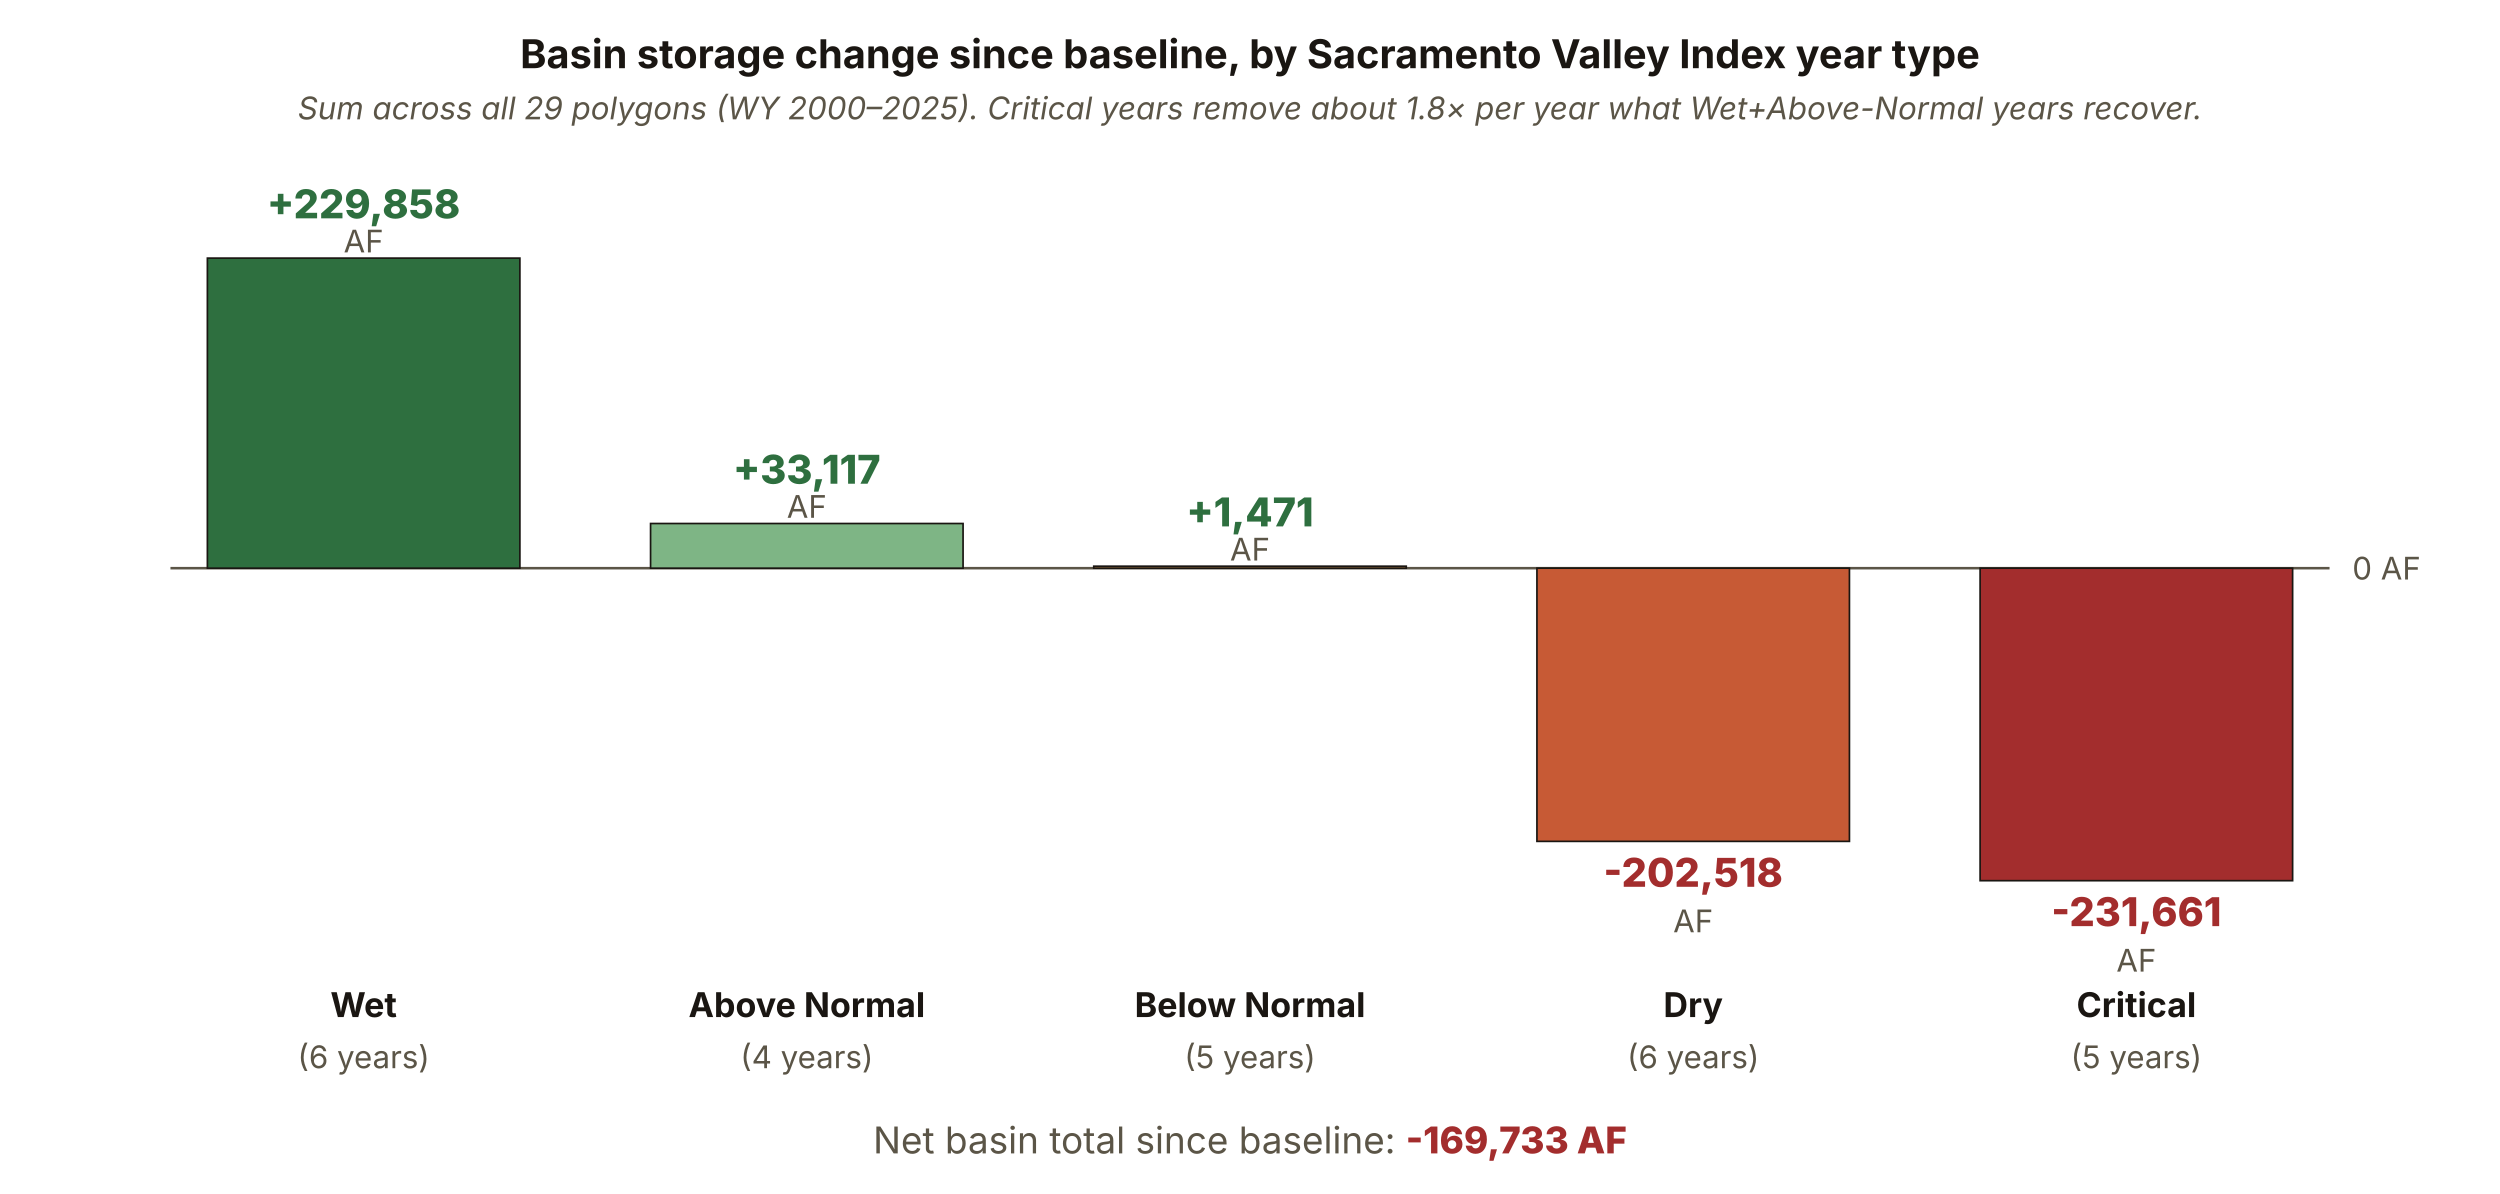
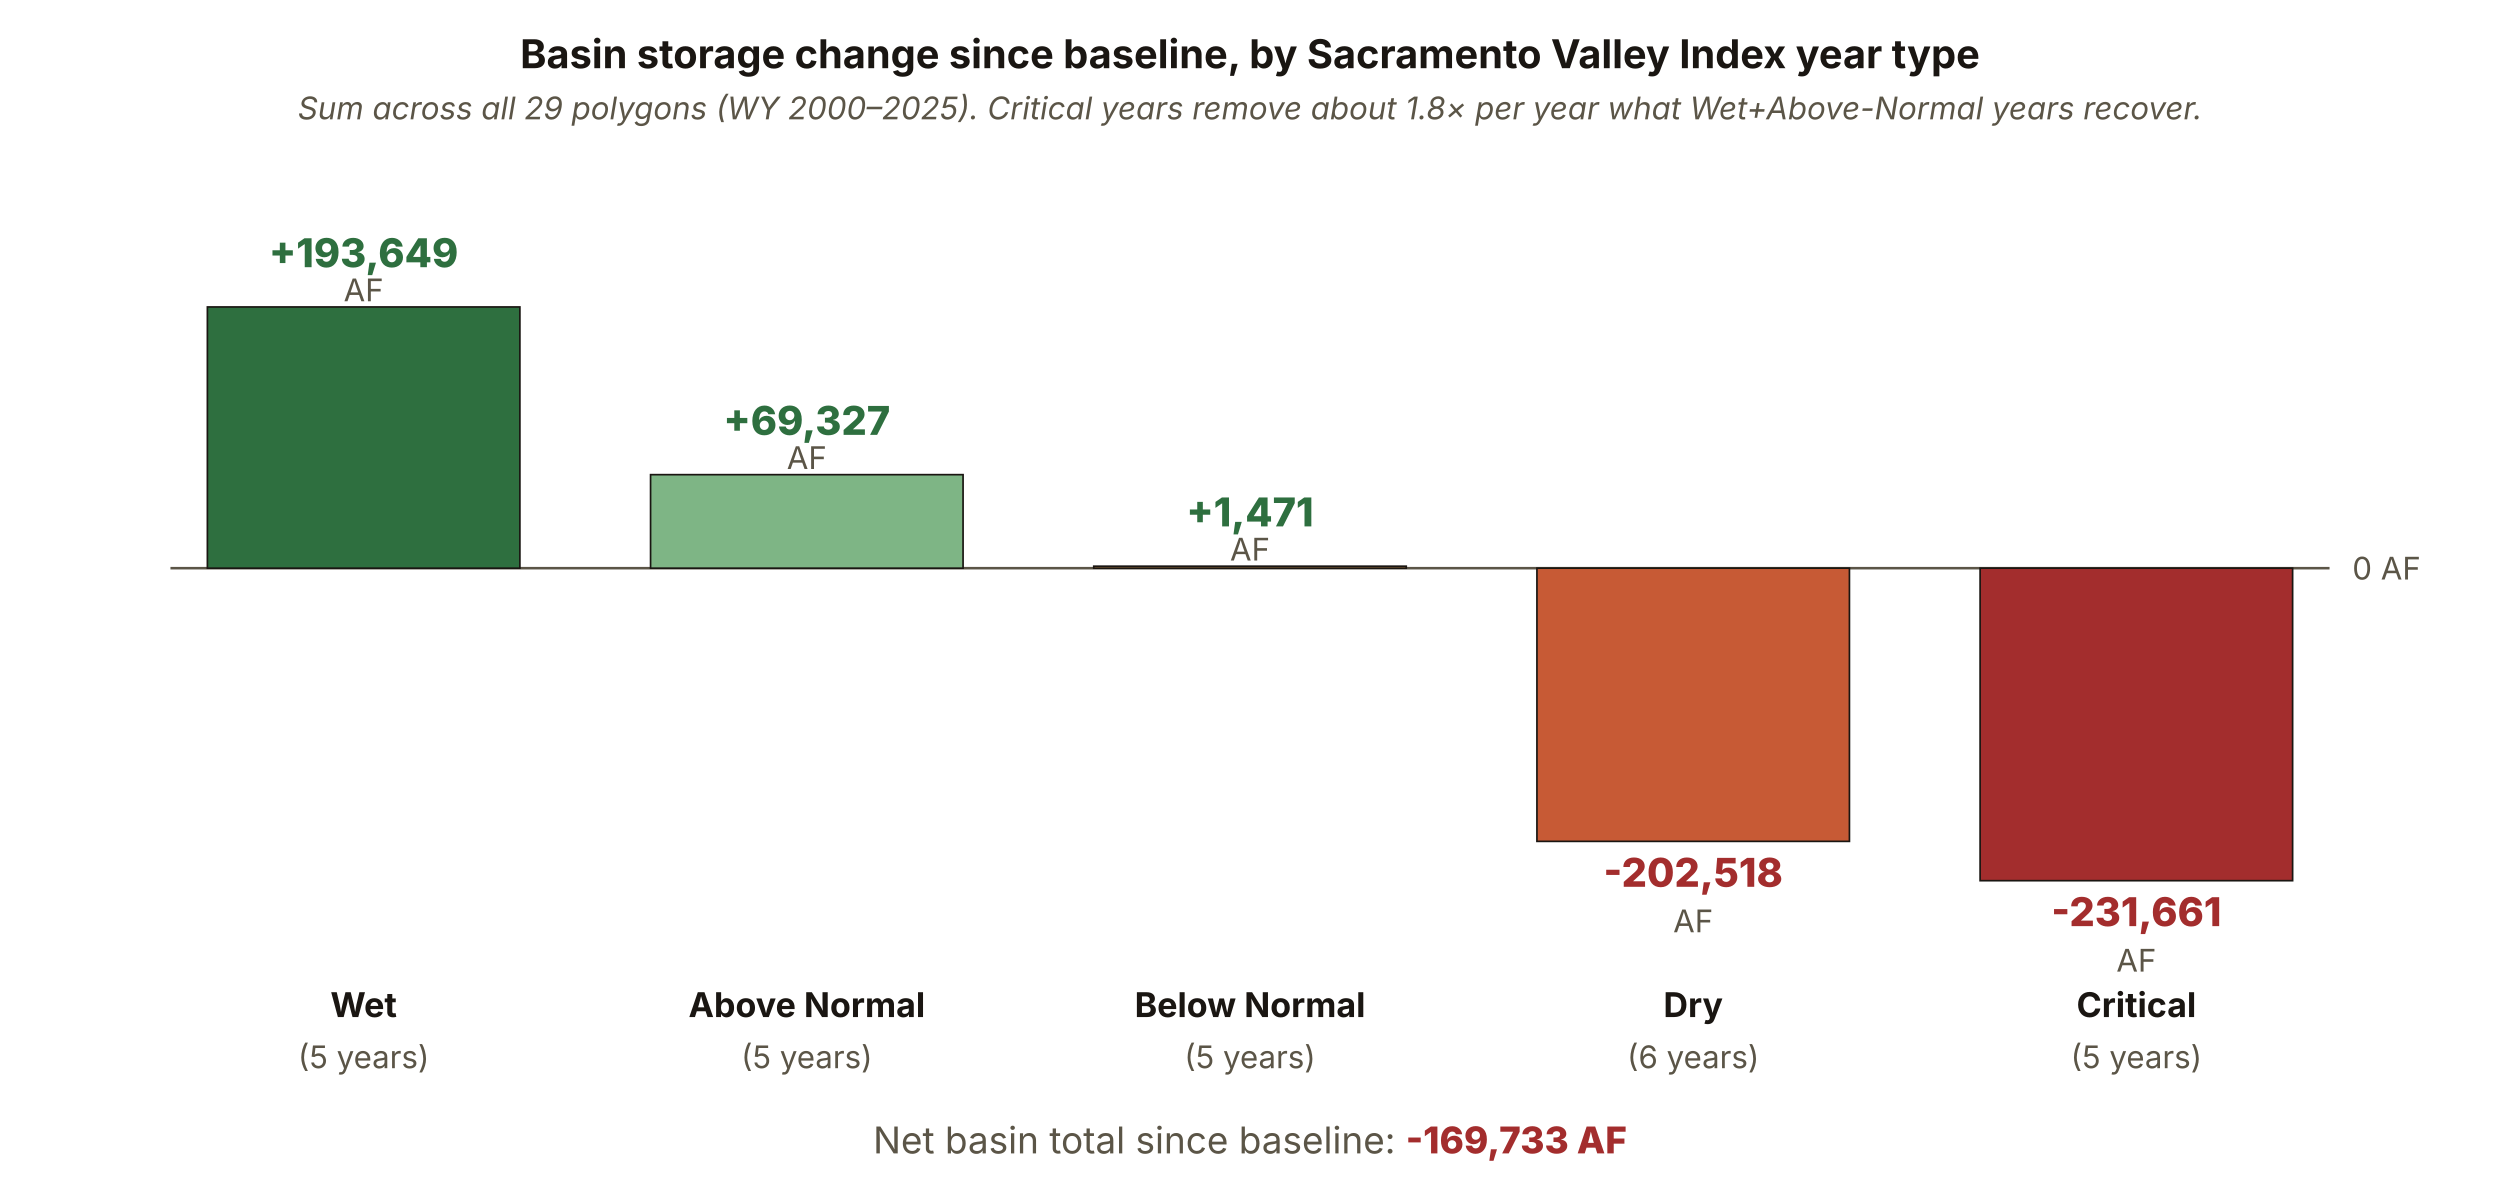
<svg xmlns="http://www.w3.org/2000/svg" viewBox="0 0 880 420" style="background:#fafaf7;font-family:'Inter',ui-sans-serif,system-ui;width:100%;height:auto;display:block;">
  <text x="440.0" y="24" text-anchor="middle" font-size="14" font-weight="700" fill="#1a1612">Basin storage change since baseline, by Sacramento Valley Index year type</text>
  <text x="440.0" y="42" text-anchor="middle" font-size="11" fill="#5b5547" font-style="italic">Sum across all 29 polygons (WY 2000–2025). Critical years remove about 1.8× per year what Wet+Above-Normal years recover.</text>
  <line x1="60" y1="200" x2="820" y2="200" stroke="#5b5547" stroke-width="0.9" />
  <text x="828" y="204" font-size="11" fill="#5b5547">0 AF</text>
-   <rect x="73.0" y="90.856" width="110" height="109.144" fill="#2e6f3f" stroke="#1a1612" stroke-width="0.6" />
-   <text x="128.0" y="76.856" text-anchor="middle" font-size="14" font-weight="800" fill="#2e6f3f">+229,858</text>
-   <text x="128.0" y="88.856" text-anchor="middle" font-size="11" fill="#5b5547">AF</text>
+   <rect x="73.0" y="108.049" width="110" height="91.951" fill="#2e6f3f" stroke="#1a1612" stroke-width="0.6" />
+   <text x="128.0" y="94.049" text-anchor="middle" font-size="14" font-weight="800" fill="#2e6f3f">+193,649</text>
+   <text x="128.0" y="106.049" text-anchor="middle" font-size="11" fill="#5b5547">AF</text>
  <text x="128.0" y="358" text-anchor="middle" font-size="12" font-weight="700" fill="#1a1612">Wet</text>
-   <text x="128.0" y="376" text-anchor="middle" font-size="11" fill="#5b5547">(6 years)</text>
-   <rect x="229.0" y="184.275" width="110" height="15.725" fill="#7eb585" stroke="#1a1612" stroke-width="0.6" />
-   <text x="284.0" y="170.275" text-anchor="middle" font-size="14" font-weight="800" fill="#2e6f3f">+33,117</text>
-   <text x="284.0" y="182.275" text-anchor="middle" font-size="11" fill="#5b5547">AF</text>
+   <text x="128.0" y="376" text-anchor="middle" font-size="11" fill="#5b5547">(5 years)</text>
+   <rect x="229.0" y="167.081" width="110" height="32.919" fill="#7eb585" stroke="#1a1612" stroke-width="0.6" />
+   <text x="284.0" y="153.081" text-anchor="middle" font-size="14" font-weight="800" fill="#2e6f3f">+69,327</text>
+   <text x="284.0" y="165.081" text-anchor="middle" font-size="11" fill="#5b5547">AF</text>
  <text x="284.0" y="358" text-anchor="middle" font-size="12" font-weight="700" fill="#1a1612">Above Normal</text>
-   <text x="284.0" y="376" text-anchor="middle" font-size="11" fill="#5b5547">(4 years)</text>
+   <text x="284.0" y="376" text-anchor="middle" font-size="11" fill="#5b5547">(5 years)</text>
  <rect x="385.0" y="199.302" width="110" height="0.698" fill="#d99a4f" stroke="#1a1612" stroke-width="0.6" />
  <text x="440.0" y="185.302" text-anchor="middle" font-size="14" font-weight="800" fill="#2e6f3f">+1,471</text>
  <text x="440.0" y="197.302" text-anchor="middle" font-size="11" fill="#5b5547">AF</text>
  <text x="440.0" y="358" text-anchor="middle" font-size="12" font-weight="700" fill="#1a1612">Below Normal</text>
  <text x="440.0" y="376" text-anchor="middle" font-size="11" fill="#5b5547">(5 years)</text>
  <rect x="541.0" y="200" width="110" height="96.162" fill="#c75a35" stroke="#1a1612" stroke-width="0.6" />
  <text x="596.0" y="312.162" text-anchor="middle" font-size="14" font-weight="800" fill="#a32d2d">-202,518</text>
  <text x="596.0" y="328.162" text-anchor="middle" font-size="11" fill="#5b5547">AF</text>
  <text x="596.0" y="358" text-anchor="middle" font-size="12" font-weight="700" fill="#1a1612">Dry</text>
  <text x="596.0" y="376" text-anchor="middle" font-size="11" fill="#5b5547">(6 years)</text>
  <rect x="697.0" y="200" width="110" height="110.0" fill="#a32d2d" stroke="#1a1612" stroke-width="0.6" />
  <text x="752.0" y="326.0" text-anchor="middle" font-size="14" font-weight="800" fill="#a32d2d">-231,661</text>
  <text x="752.0" y="342.0" text-anchor="middle" font-size="11" fill="#5b5547">AF</text>
  <text x="752.0" y="358" text-anchor="middle" font-size="12" font-weight="700" fill="#1a1612">Critical</text>
  <text x="752.0" y="376" text-anchor="middle" font-size="11" fill="#5b5547">(5 years)</text>
  <text x="440.0" y="406" text-anchor="middle" font-size="13" fill="#5b5547">Net basin total since baseline: <tspan font-weight="800" fill="#a32d2d">-169,733 AF</tspan>
  </text>
</svg>
